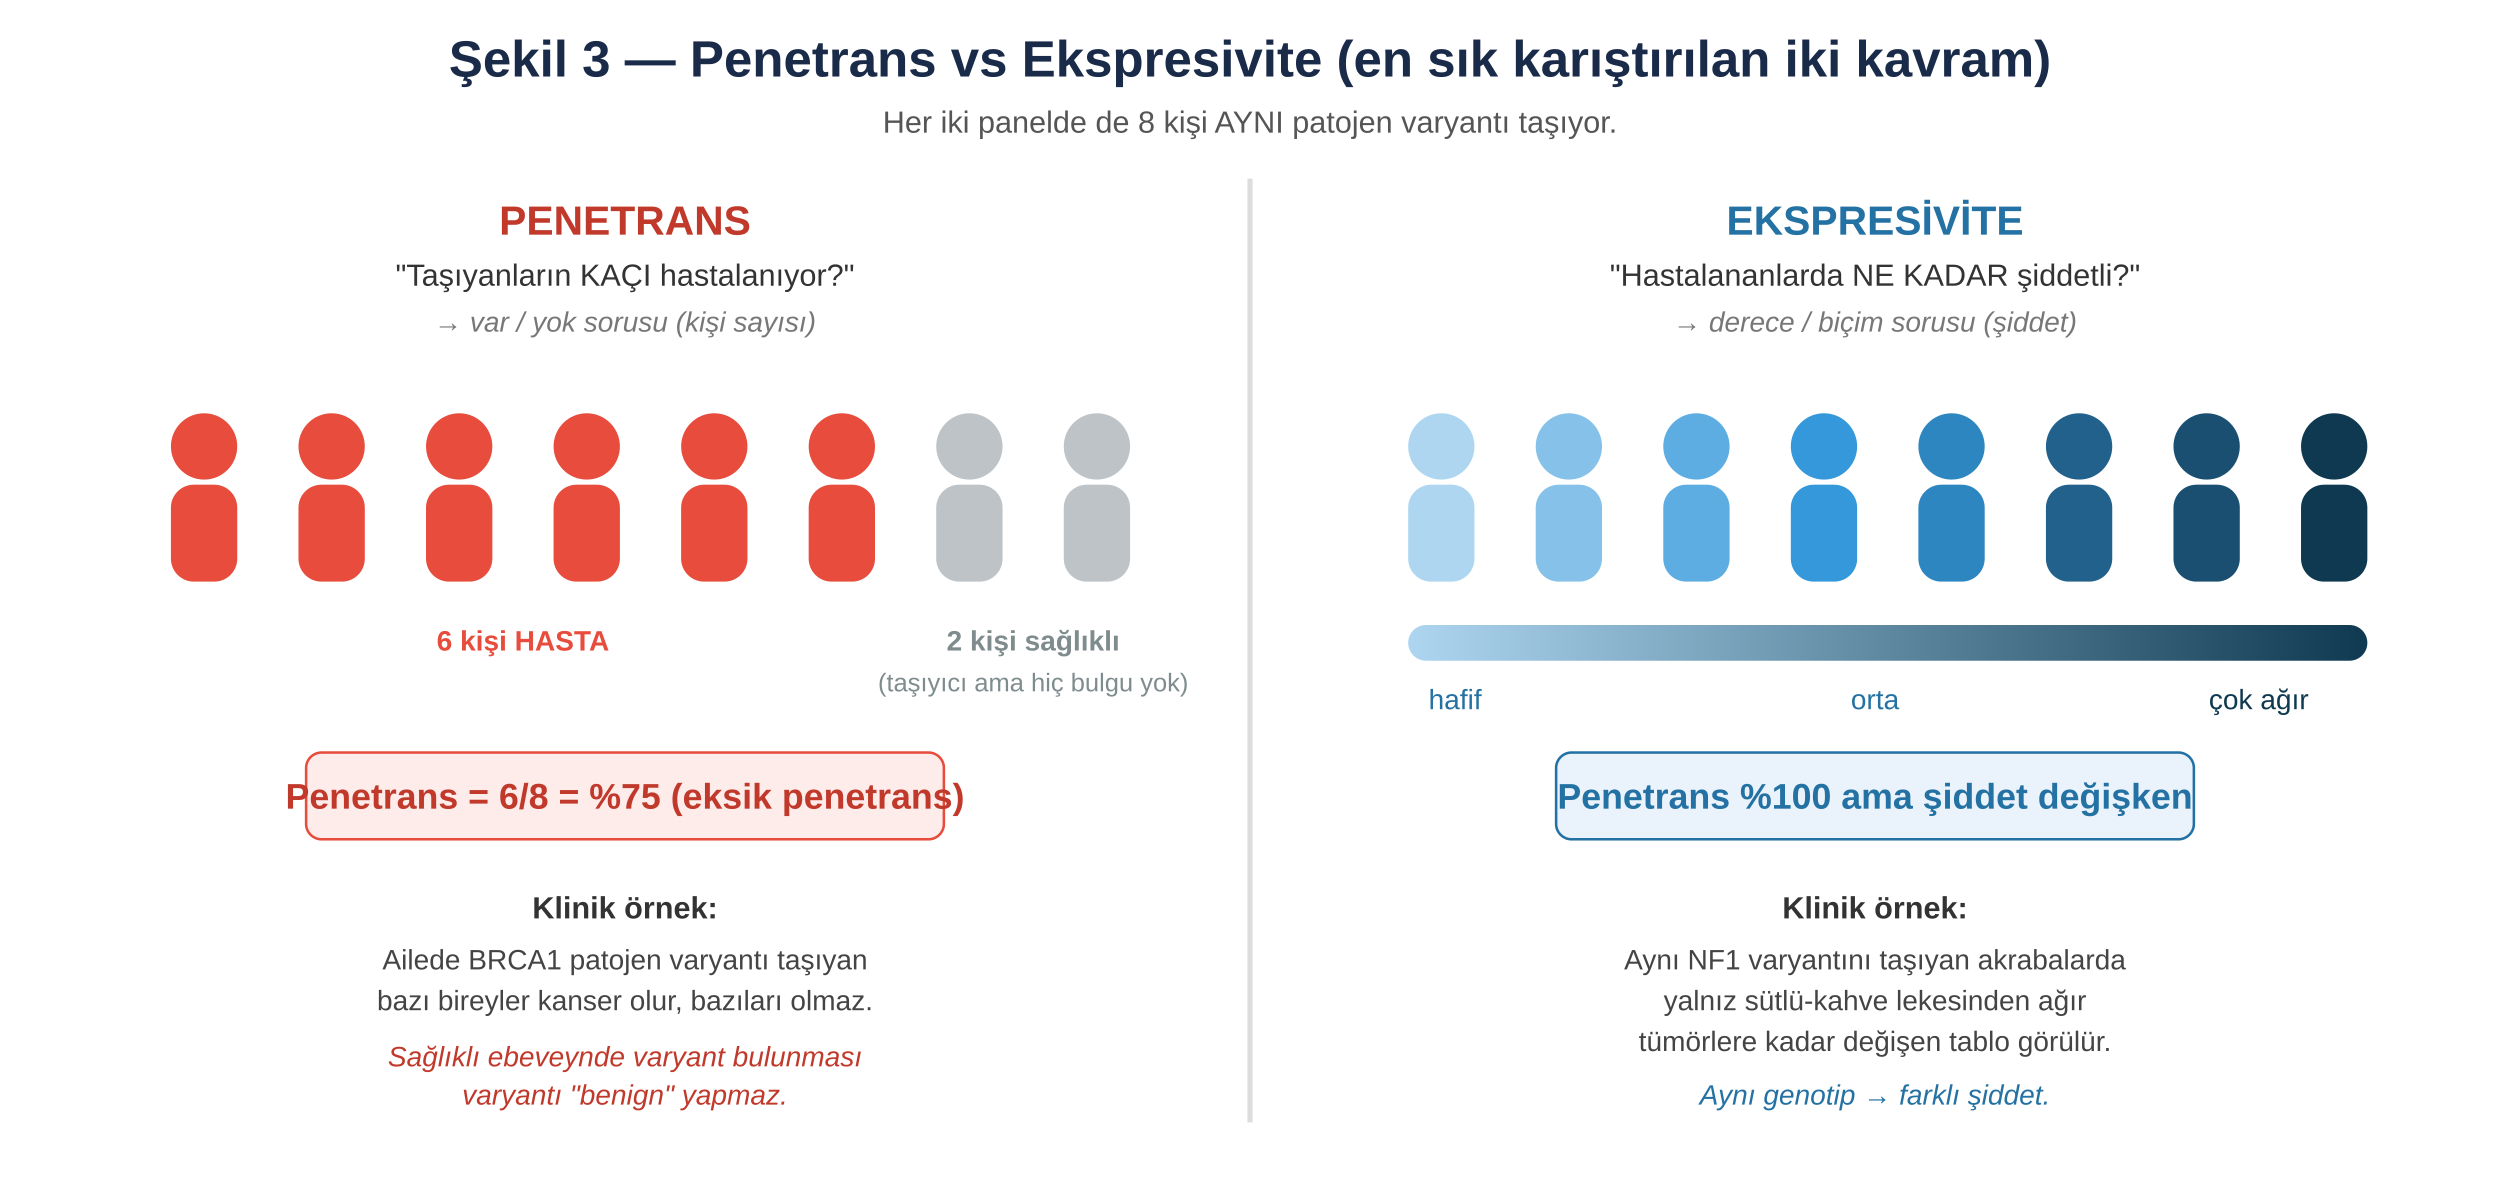
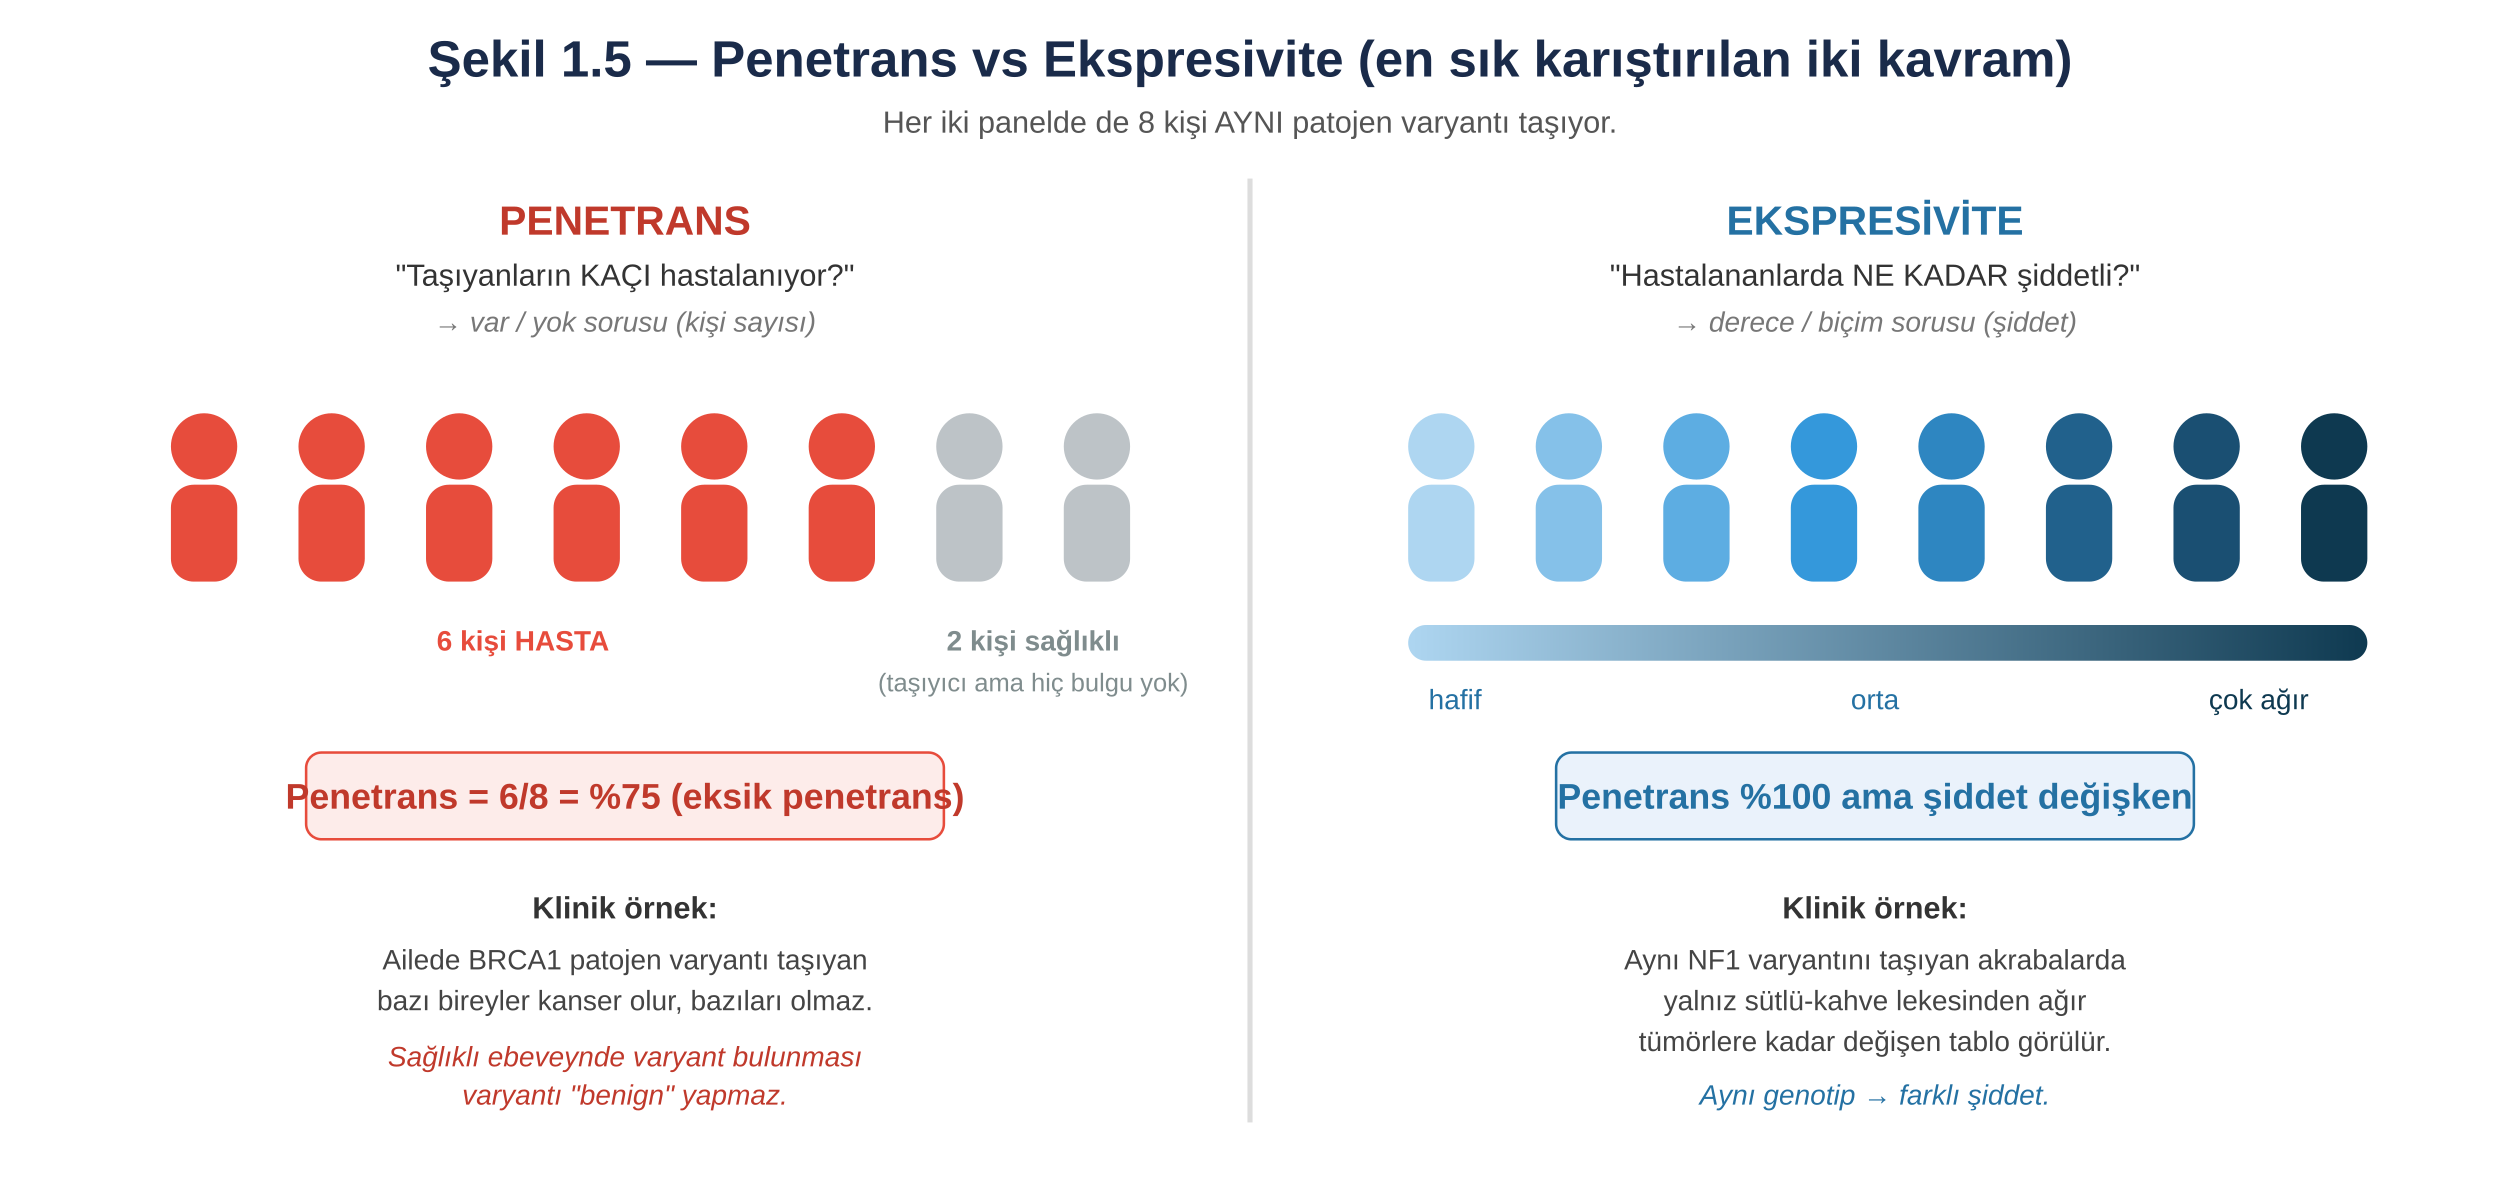
<svg xmlns="http://www.w3.org/2000/svg" viewBox="0 0 980 470" font-family="Segoe UI, Arial, sans-serif">
  <rect x="0" y="0" width="980" height="470" fill="#ffffff" />
-   <text x="490" y="30" text-anchor="middle" font-size="20" font-weight="700" fill="#1a2b4a">Şekil 3 — Penetrans vs Ekspresivite (en sık karıştırılan iki kavram)</text>
+   <text x="490" y="30" text-anchor="middle" font-size="20" font-weight="700" fill="#1a2b4a">Şekil 1.5 — Penetrans vs Ekspresivite (en sık karıştırılan iki kavram)</text>
  <text x="490" y="52" text-anchor="middle" font-size="12" fill="#555">Her iki panelde de 8 kişi AYNI patojen varyantı taşıyor.</text>
  <line x1="490" y1="70" x2="490" y2="440" stroke="#ddd" stroke-width="2" />
  <text x="245" y="92" text-anchor="middle" font-size="16" font-weight="700" fill="#c0392b">PENETRANS</text>
  <text x="245" y="112" text-anchor="middle" font-size="12" fill="#333">"Taşıyanların KAÇI hastalanıyor?"</text>
  <text x="245" y="130" text-anchor="middle" font-size="11" fill="#777" font-style="italic">→ var / yok sorusu (kişi sayısı)</text>
  <g>
    <g fill="#e74c3c">
      <circle cx="80" cy="175" r="13" />
      <rect x="67" y="190" width="26" height="38" rx="9" />
      <circle cx="130" cy="175" r="13" />
      <rect x="117" y="190" width="26" height="38" rx="9" />
      <circle cx="180" cy="175" r="13" />
      <rect x="167" y="190" width="26" height="38" rx="9" />
      <circle cx="230" cy="175" r="13" />
      <rect x="217" y="190" width="26" height="38" rx="9" />
      <circle cx="280" cy="175" r="13" />
      <rect x="267" y="190" width="26" height="38" rx="9" />
      <circle cx="330" cy="175" r="13" />
      <rect x="317" y="190" width="26" height="38" rx="9" />
    </g>
    <g fill="#bdc3c7">
      <circle cx="380" cy="175" r="13" />
      <rect x="367" y="190" width="26" height="38" rx="9" />
      <circle cx="430" cy="175" r="13" />
      <rect x="417" y="190" width="26" height="38" rx="9" />
    </g>
  </g>
  <text x="205" y="255" text-anchor="middle" font-size="11" fill="#e74c3c" font-weight="700">6 kişi HASTA</text>
  <text x="405" y="255" text-anchor="middle" font-size="11" fill="#7f8c8d" font-weight="700">2 kişi sağlıklı</text>
  <text x="405" y="271" text-anchor="middle" font-size="10" fill="#7f8c8d">(taşıyıcı ama hiç bulgu yok)</text>
  <rect x="120" y="295" width="250" height="34" rx="6" fill="#fdecea" stroke="#e74c3c" />
  <text x="245" y="317" text-anchor="middle" font-size="14" font-weight="700" fill="#c0392b">Penetrans = 6/8 = %75 (eksik penetrans)</text>
  <text x="245" y="360" text-anchor="middle" font-size="12" fill="#333" font-weight="700">Klinik örnek:</text>
  <text x="245" y="380" text-anchor="middle" font-size="11" fill="#444">Ailede BRCA1 patojen varyantı taşıyan</text>
  <text x="245" y="396" text-anchor="middle" font-size="11" fill="#444">bazı bireyler kanser olur, bazıları olmaz.</text>
  <text x="245" y="418" text-anchor="middle" font-size="11" fill="#c0392b" font-style="italic">Sağlıklı ebeveynde varyant bulunması</text>
  <text x="245" y="433" text-anchor="middle" font-size="11" fill="#c0392b" font-style="italic">varyantı "benign" yapmaz.</text>
  <text x="735" y="92" text-anchor="middle" font-size="16" font-weight="700" fill="#2471a3">EKSPRESİVİTE</text>
  <text x="735" y="112" text-anchor="middle" font-size="12" fill="#333">"Hastalananlarda NE KADAR şiddetli?"</text>
  <text x="735" y="130" text-anchor="middle" font-size="11" fill="#777" font-style="italic">→ derece / biçim sorusu (şiddet)</text>
  <g>
    <g>
      <circle cx="565" cy="175" r="13" fill="#aed6f1" />
      <rect x="552" y="190" width="26" height="38" rx="9" fill="#aed6f1" />
      <circle cx="615" cy="175" r="13" fill="#85c1e9" />
      <rect x="602" y="190" width="26" height="38" rx="9" fill="#85c1e9" />
      <circle cx="665" cy="175" r="13" fill="#5dade2" />
      <rect x="652" y="190" width="26" height="38" rx="9" fill="#5dade2" />
      <circle cx="715" cy="175" r="13" fill="#3498db" />
      <rect x="702" y="190" width="26" height="38" rx="9" fill="#3498db" />
      <circle cx="765" cy="175" r="13" fill="#2e86c1" />
      <rect x="752" y="190" width="26" height="38" rx="9" fill="#2e86c1" />
      <circle cx="815" cy="175" r="13" fill="#21618c" />
      <rect x="802" y="190" width="26" height="38" rx="9" fill="#21618c" />
      <circle cx="865" cy="175" r="13" fill="#1a4f72" />
      <rect x="852" y="190" width="26" height="38" rx="9" fill="#1a4f72" />
      <circle cx="915" cy="175" r="13" fill="#0e3950" />
      <rect x="902" y="190" width="26" height="38" rx="9" fill="#0e3950" />
    </g>
  </g>
  <defs>
    <linearGradient id="sev" x1="0" y1="0" x2="1" y2="0">
      <stop offset="0" stop-color="#aed6f1" />
      <stop offset="1" stop-color="#0e3950" />
    </linearGradient>
  </defs>
  <rect x="552" y="245" width="376" height="14" rx="7" fill="url(#sev)" />
  <text x="560" y="278" font-size="11" fill="#2471a3">hafif</text>
  <text x="735" y="278" text-anchor="middle" font-size="11" fill="#2471a3">orta</text>
  <text x="905" y="278" text-anchor="end" font-size="11" fill="#0e3950">çok ağır</text>
  <rect x="610" y="295" width="250" height="34" rx="6" fill="#eaf2fb" stroke="#2471a3" />
  <text x="735" y="317" text-anchor="middle" font-size="14" font-weight="700" fill="#2471a3">Penetrans %100 ama şiddet değişken</text>
  <text x="735" y="360" text-anchor="middle" font-size="12" fill="#333" font-weight="700">Klinik örnek:</text>
  <text x="735" y="380" text-anchor="middle" font-size="11" fill="#444">Aynı NF1 varyantını taşıyan akrabalarda</text>
  <text x="735" y="396" text-anchor="middle" font-size="11" fill="#444">yalnız sütlü-kahve lekesinden ağır</text>
  <text x="735" y="412" text-anchor="middle" font-size="11" fill="#444">tümörlere kadar değişen tablo görülür.</text>
  <text x="735" y="433" text-anchor="middle" font-size="11" fill="#2471a3" font-style="italic">Aynı genotip → farklı şiddet.</text>
</svg>
